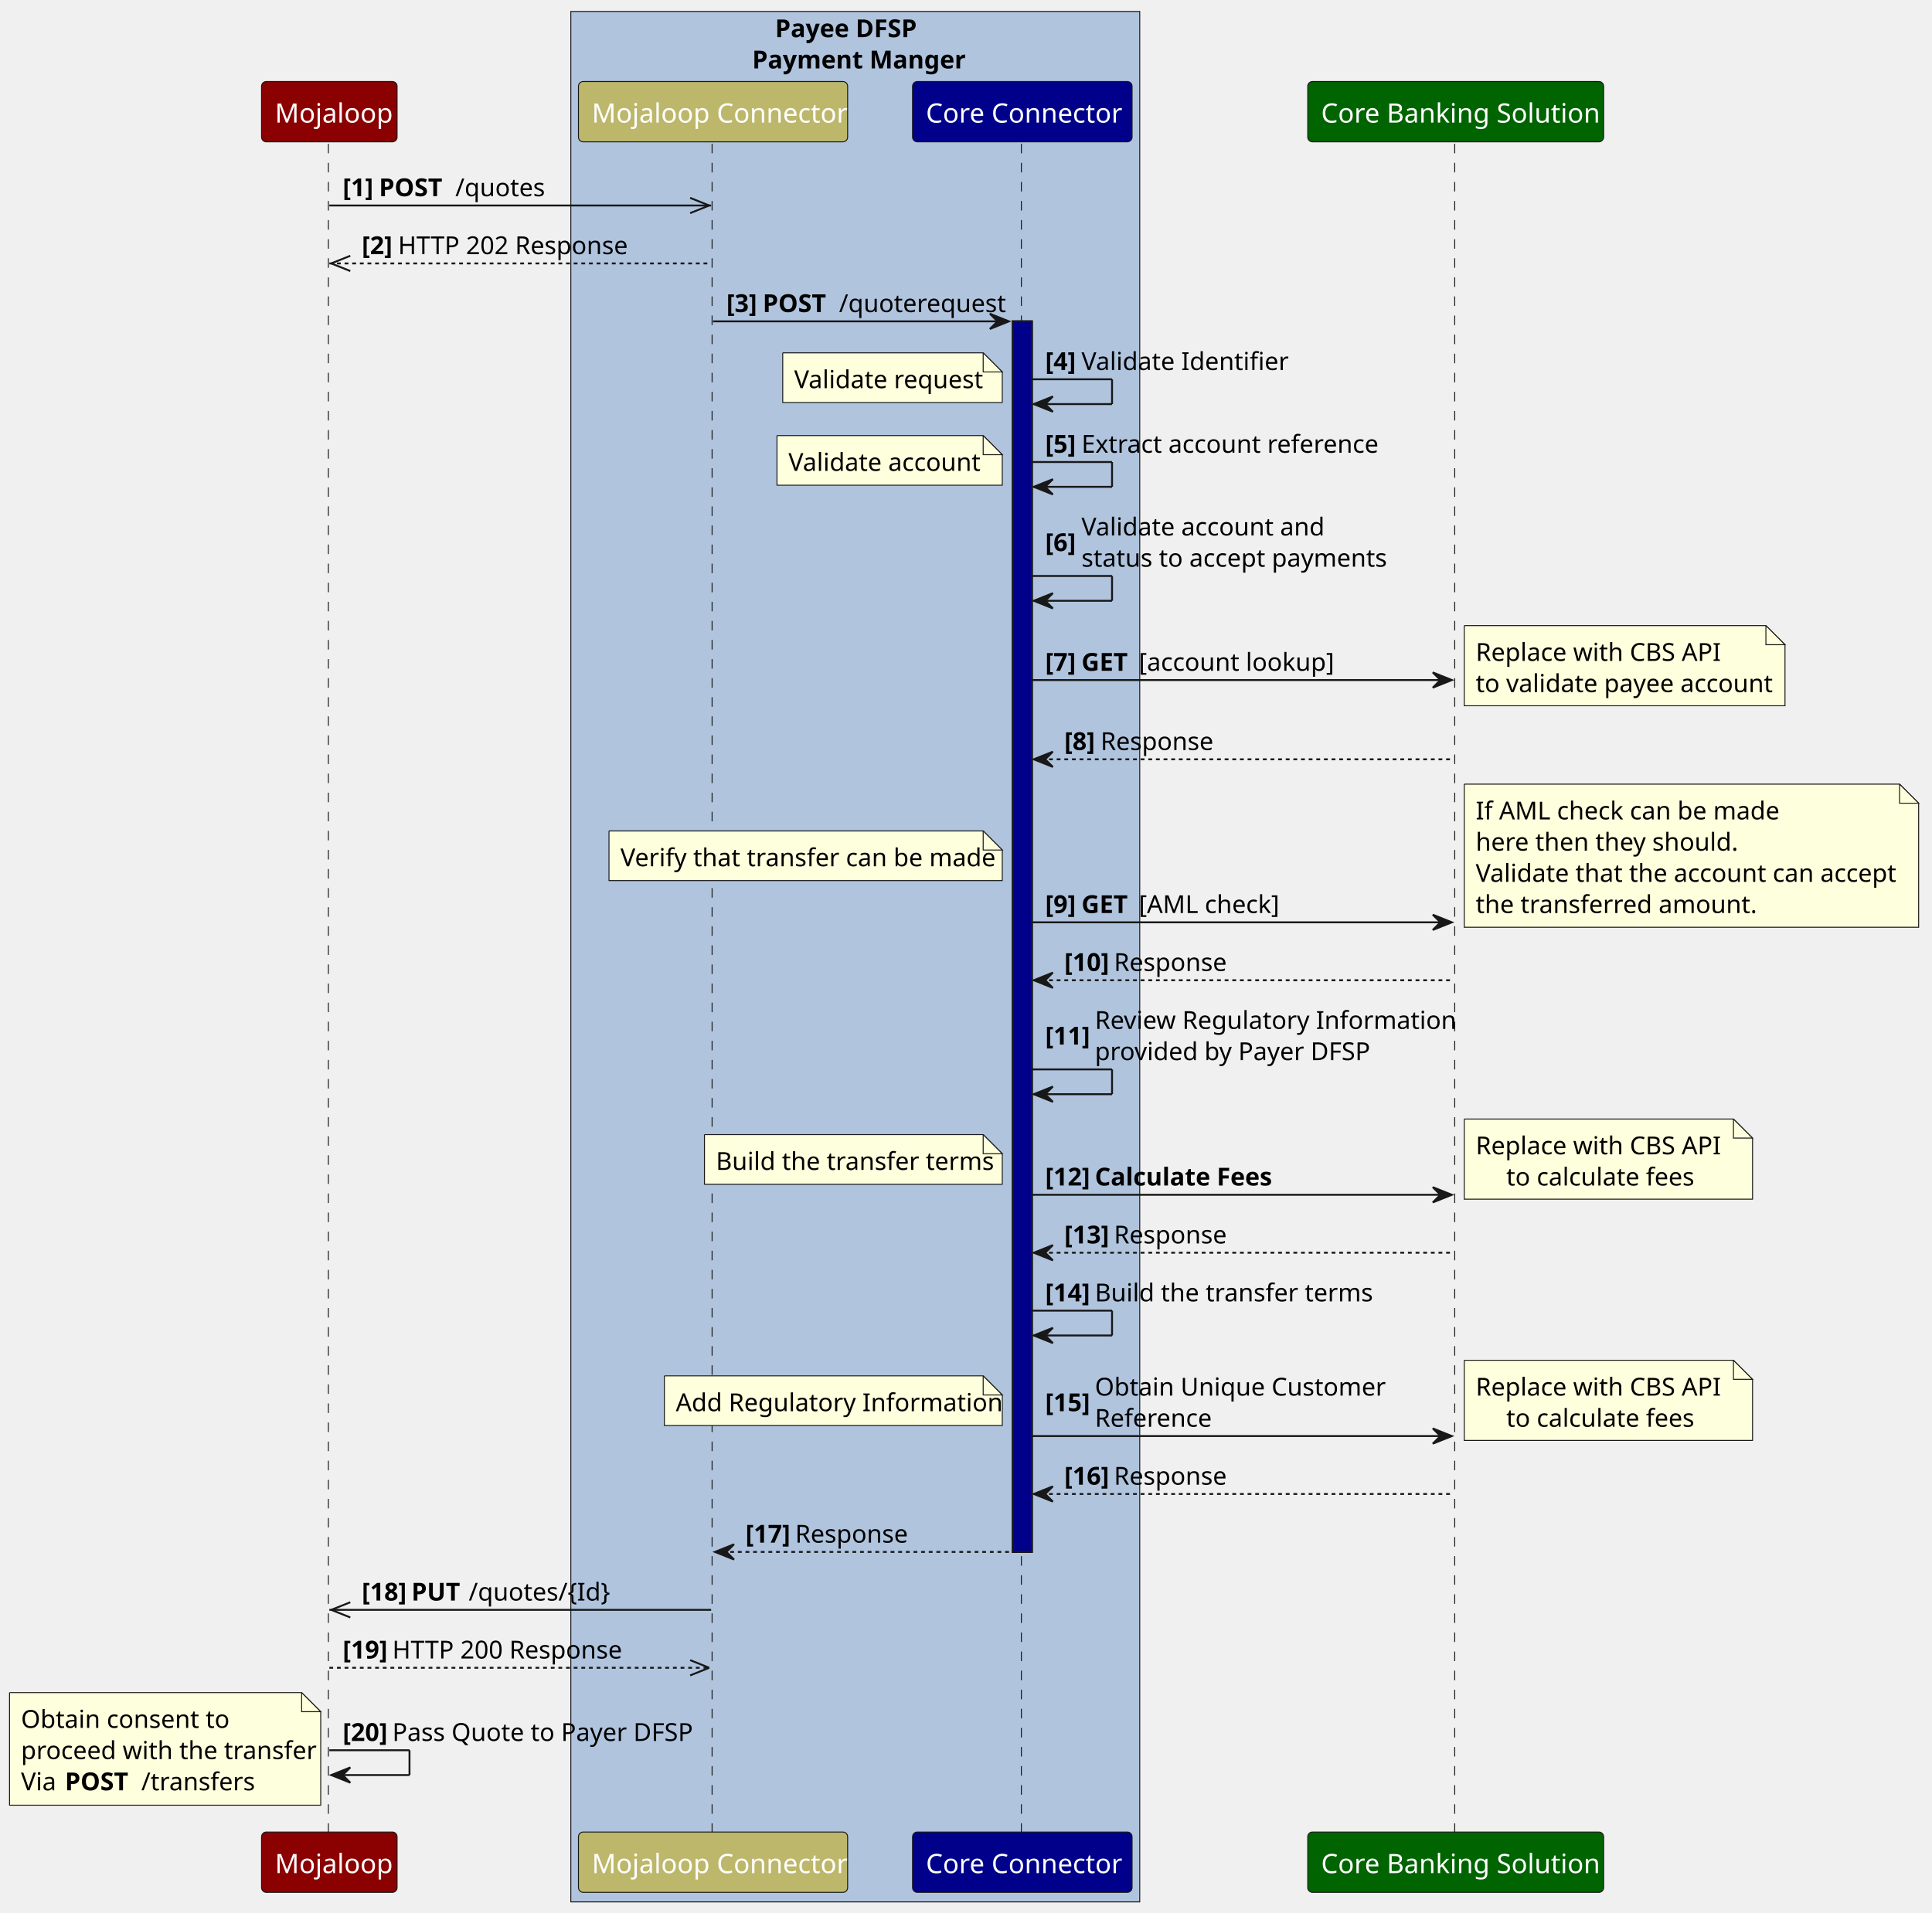
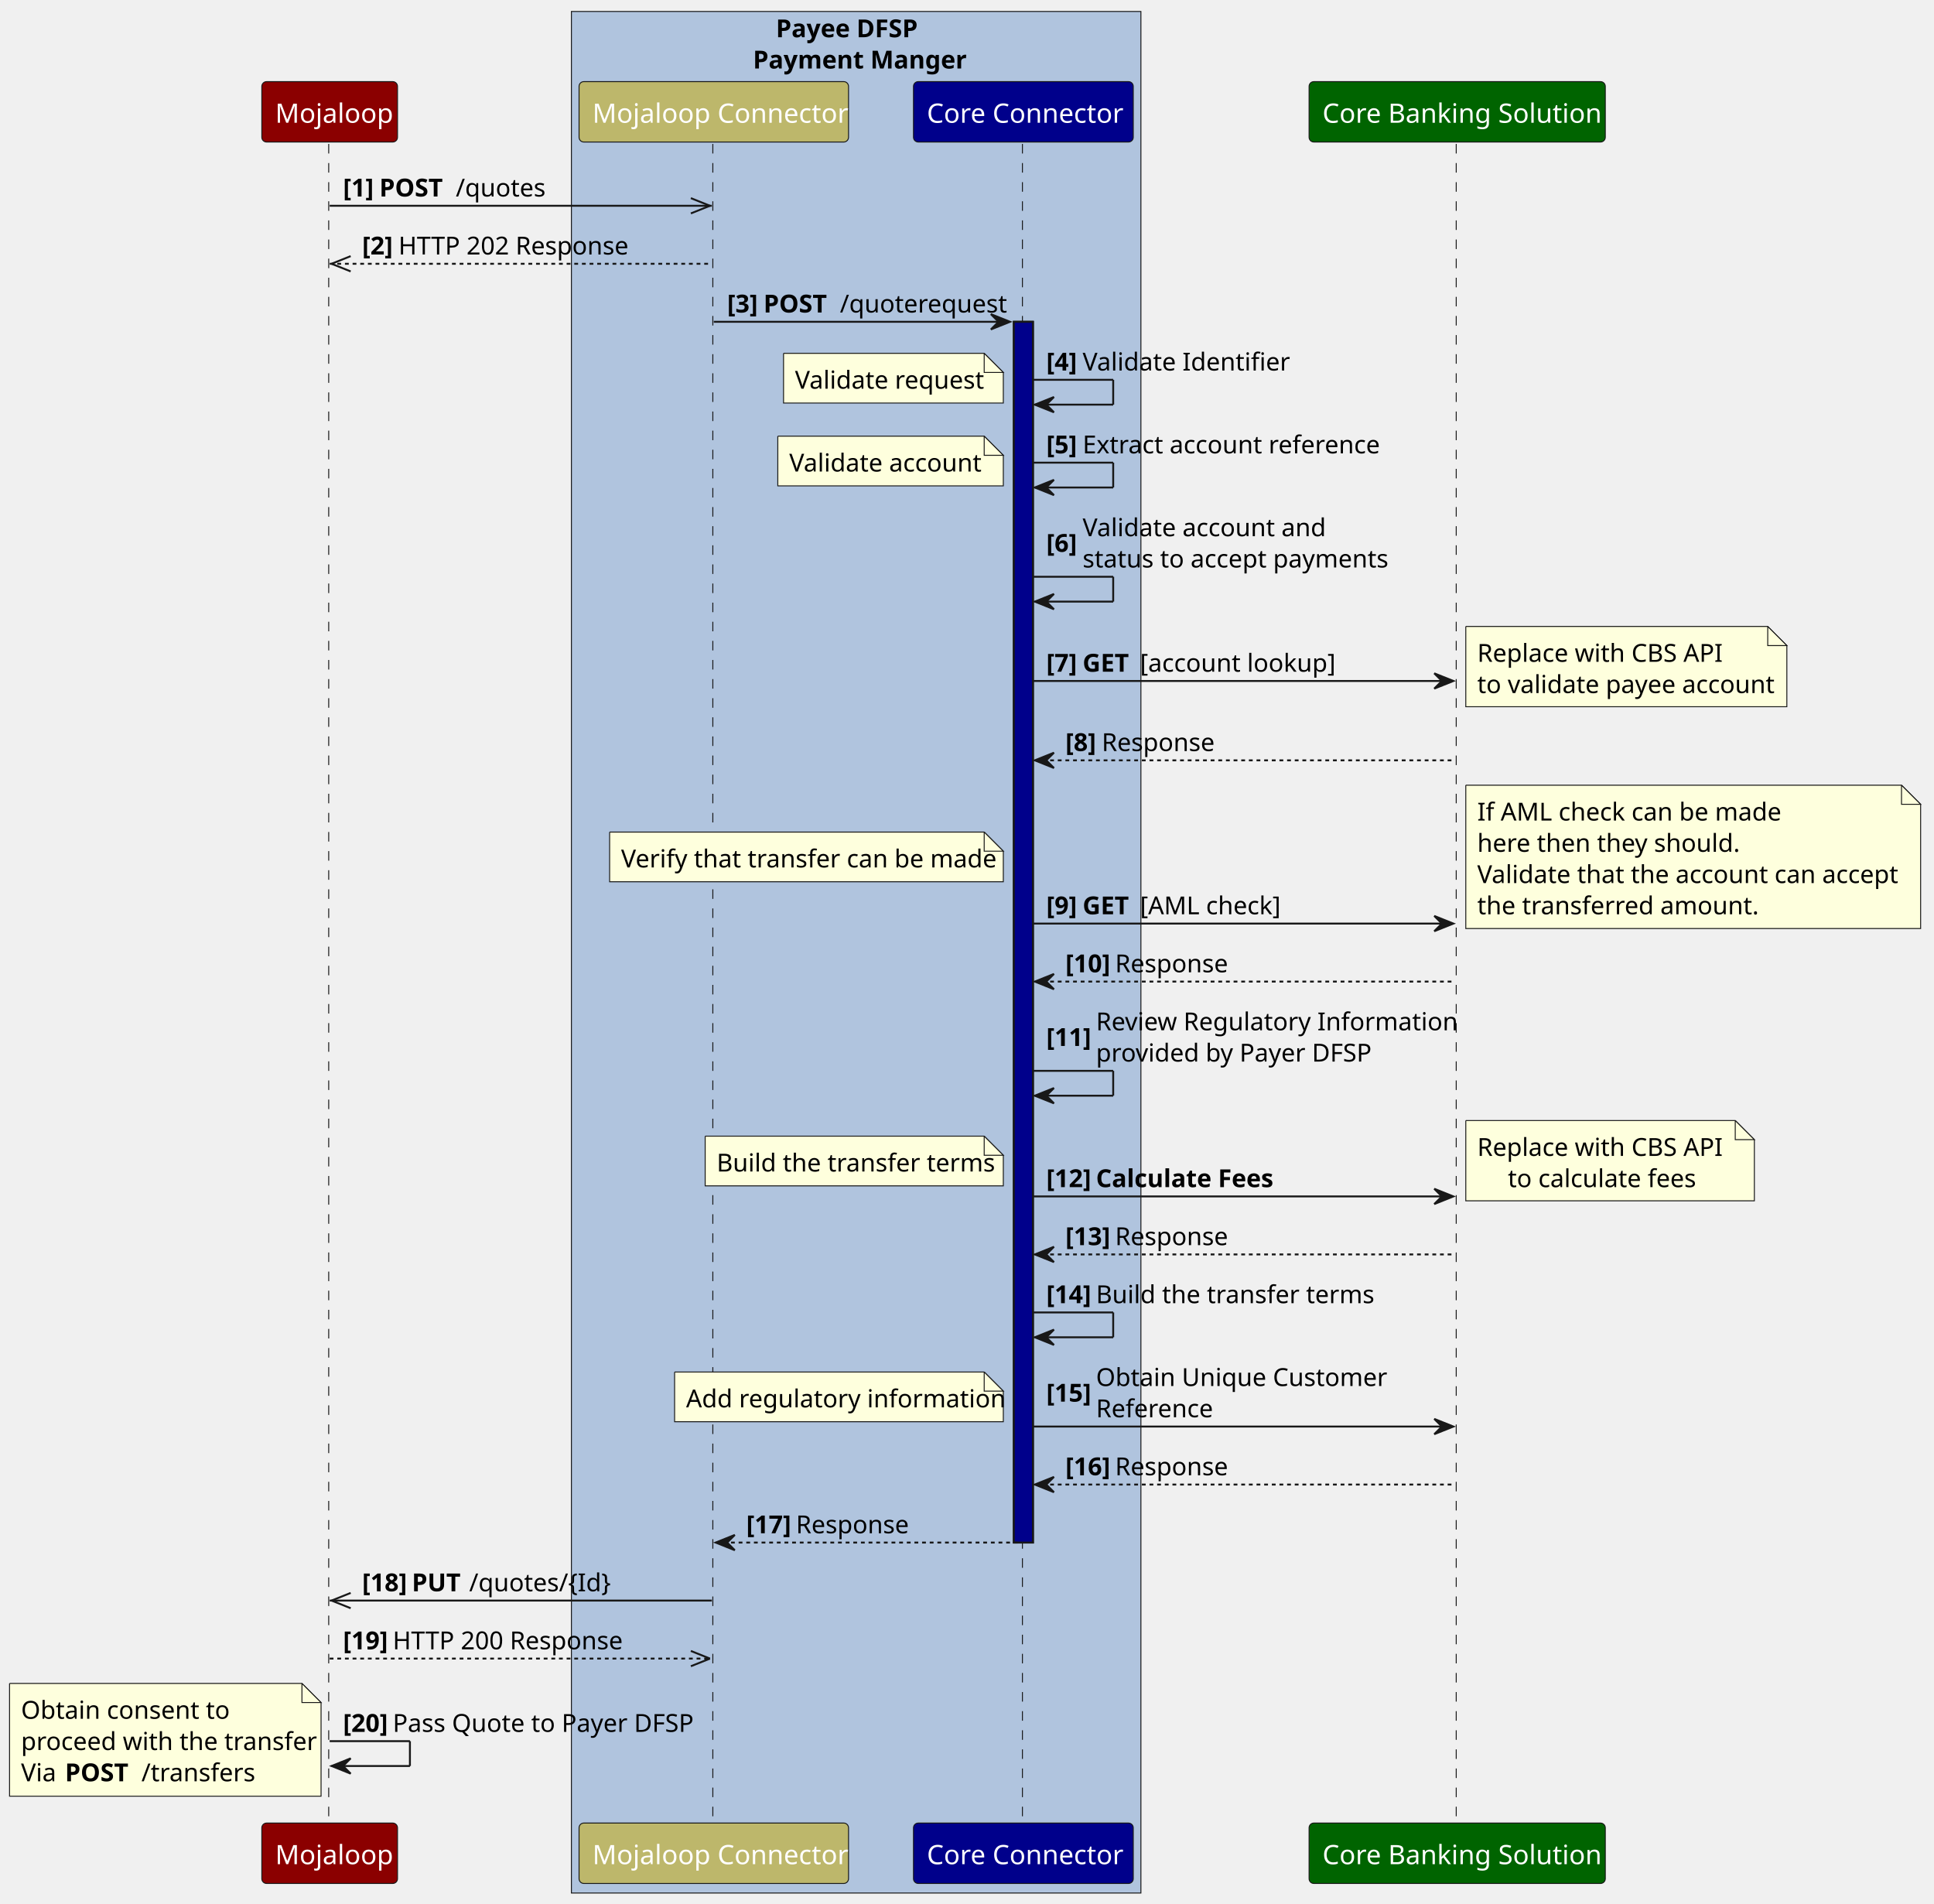
- <svg xmlns="http://www.w3.org/2000/svg" contentStyleType="text/css" height="1002px" preserveAspectRatio="none" style="width:1012px;height:1002px;background:#FFFFFF;" version="1.1" viewBox="0 0 1012 1002" width="1012px" zoomAndPan="magnify">
+ <svg xmlns="http://www.w3.org/2000/svg" contentStyleType="text/css" height="996px" preserveAspectRatio="none" style="width:1012px;height:996px;background:#FFFFFF;" version="1.1" viewBox="0 0 1012 996" width="1012px" zoomAndPan="magnify">
  <defs />
  <g>
-     <rect fill="#B0C4DE" height="990.469" style="stroke:#181818;stroke-width:0.5;" width="298" x="299" y="6" />
+     <rect fill="#B0C4DE" height="984.469" style="stroke:#181818;stroke-width:0.5;" width="298" x="299" y="6" />
    <text fill="#000000" font-family="sans-serif" font-size="13" font-weight="bold" lengthAdjust="spacing" textLength="79" x="406" y="19.495">Payee DFSP</text>
    <text fill="#000000" font-family="sans-serif" font-size="13" font-weight="bold" lengthAdjust="spacing" textLength="108" x="394" y="35.847">Payment Manger</text>
-     <rect fill="#00008B" height="644.734" style="stroke:#181818;stroke-width:1.0;" width="10" x="530.5" y="168.367" />
-     <line style="stroke:#181818;stroke-width:0.5;stroke-dasharray:5.0,5.0;" x1="172" x2="172" y1="75.312" y2="960.859" />
-     <line style="stroke:#181818;stroke-width:0.5;stroke-dasharray:5.0,5.0;" x1="373" x2="373" y1="75.312" y2="960.859" />
-     <line style="stroke:#181818;stroke-width:0.5;stroke-dasharray:5.0,5.0;" x1="535" x2="535" y1="75.312" y2="960.859" />
-     <line style="stroke:#181818;stroke-width:0.5;stroke-dasharray:5.0,5.0;" x1="762" x2="762" y1="75.312" y2="960.859" />
+     <rect fill="#00008B" height="638.734" style="stroke:#181818;stroke-width:1.0;" width="10" x="530.5" y="168.367" />
+     <line style="stroke:#181818;stroke-width:0.5;stroke-dasharray:5.0,5.0;" x1="172" x2="172" y1="75.312" y2="954.859" />
+     <line style="stroke:#181818;stroke-width:0.5;stroke-dasharray:5.0,5.0;" x1="373" x2="373" y1="75.312" y2="954.859" />
+     <line style="stroke:#181818;stroke-width:0.5;stroke-dasharray:5.0,5.0;" x1="535" x2="535" y1="75.312" y2="954.859" />
+     <line style="stroke:#181818;stroke-width:0.5;stroke-dasharray:5.0,5.0;" x1="762" x2="762" y1="75.312" y2="954.859" />
    <rect fill="#8B0000" height="31.609" rx="2.5" ry="2.5" style="stroke:#181818;stroke-width:0.5;" width="71" x="137" y="42.703" />
    <text fill="#FFFFFF" font-family="sans-serif" font-size="14" lengthAdjust="spacing" textLength="57" x="144" y="64.236">Mojaloop</text>
-     <rect fill="#8B0000" height="31.609" rx="2.5" ry="2.5" style="stroke:#181818;stroke-width:0.5;" width="71" x="137" y="959.859" />
-     <text fill="#FFFFFF" font-family="sans-serif" font-size="14" lengthAdjust="spacing" textLength="57" x="144" y="981.393">Mojaloop</text>
+     <rect fill="#8B0000" height="31.609" rx="2.5" ry="2.5" style="stroke:#181818;stroke-width:0.5;" width="71" x="137" y="953.859" />
+     <text fill="#FFFFFF" font-family="sans-serif" font-size="14" lengthAdjust="spacing" textLength="57" x="144" y="975.393">Mojaloop</text>
    <rect fill="#BDB76B" height="31.609" rx="2.5" ry="2.5" style="stroke:#181818;stroke-width:0.5;" width="141" x="303" y="42.703" />
    <text fill="#FFFFFF" font-family="sans-serif" font-size="14" lengthAdjust="spacing" textLength="127" x="310" y="64.236">Mojaloop Connector</text>
-     <rect fill="#BDB76B" height="31.609" rx="2.5" ry="2.5" style="stroke:#181818;stroke-width:0.5;" width="141" x="303" y="959.859" />
-     <text fill="#FFFFFF" font-family="sans-serif" font-size="14" lengthAdjust="spacing" textLength="127" x="310" y="981.393">Mojaloop Connector</text>
+     <rect fill="#BDB76B" height="31.609" rx="2.5" ry="2.5" style="stroke:#181818;stroke-width:0.5;" width="141" x="303" y="953.859" />
+     <text fill="#FFFFFF" font-family="sans-serif" font-size="14" lengthAdjust="spacing" textLength="127" x="310" y="975.393">Mojaloop Connector</text>
    <rect fill="#00008B" height="31.609" rx="2.5" ry="2.5" style="stroke:#181818;stroke-width:0.5;" width="115" x="478" y="42.703" />
    <text fill="#FFFFFF" font-family="sans-serif" font-size="14" lengthAdjust="spacing" textLength="101" x="485" y="64.236">Core Connector</text>
-     <rect fill="#00008B" height="31.609" rx="2.5" ry="2.5" style="stroke:#181818;stroke-width:0.5;" width="115" x="478" y="959.859" />
-     <text fill="#FFFFFF" font-family="sans-serif" font-size="14" lengthAdjust="spacing" textLength="101" x="485" y="981.393">Core Connector</text>
+     <rect fill="#00008B" height="31.609" rx="2.5" ry="2.5" style="stroke:#181818;stroke-width:0.5;" width="115" x="478" y="953.859" />
+     <text fill="#FFFFFF" font-family="sans-serif" font-size="14" lengthAdjust="spacing" textLength="101" x="485" y="975.393">Core Connector</text>
    <rect fill="#006400" height="31.609" rx="2.5" ry="2.5" style="stroke:#181818;stroke-width:0.5;" width="155" x="685" y="42.703" />
    <text fill="#FFFFFF" font-family="sans-serif" font-size="14" lengthAdjust="spacing" textLength="141" x="692" y="64.236">Core Banking Solution</text>
-     <rect fill="#006400" height="31.609" rx="2.5" ry="2.5" style="stroke:#181818;stroke-width:0.5;" width="155" x="685" y="959.859" />
-     <text fill="#FFFFFF" font-family="sans-serif" font-size="14" lengthAdjust="spacing" textLength="141" x="692" y="981.393">Core Banking Solution</text>
-     <rect fill="#00008B" height="644.734" style="stroke:#181818;stroke-width:1.0;" width="10" x="530.5" y="168.367" />
+     <rect fill="#006400" height="31.609" rx="2.5" ry="2.5" style="stroke:#181818;stroke-width:0.5;" width="155" x="685" y="953.859" />
+     <text fill="#FFFFFF" font-family="sans-serif" font-size="14" lengthAdjust="spacing" textLength="141" x="692" y="975.393">Core Banking Solution</text>
+     <rect fill="#00008B" height="638.734" style="stroke:#181818;stroke-width:1.0;" width="10" x="530.5" y="168.367" />
    <line style="stroke:#181818;stroke-width:1.0;" x1="371.5" x2="361.5" y1="107.664" y2="103.664" />
    <line style="stroke:#181818;stroke-width:1.0;" x1="371.5" x2="361.5" y1="107.664" y2="111.664" />
    <line style="stroke:#181818;stroke-width:1.0;" x1="172.5" x2="372.5" y1="107.664" y2="107.664" />
    <text fill="#000000" font-family="sans-serif" font-size="13" font-weight="bold" lengthAdjust="spacing" textLength="15" x="179.5" y="102.808">[1]</text>
    <text fill="#000000" font-family="sans-serif" font-size="13" font-weight="bold" lengthAdjust="spacing" textLength="36" x="198.5" y="102.808">POST</text>
    <text fill="#000000" font-family="sans-serif" font-size="13" lengthAdjust="spacing" textLength="43" x="238.5" y="102.808">/quotes</text>
    <line style="stroke:#181818;stroke-width:1.0;" x1="173.5" x2="183.5" y1="138.016" y2="134.016" />
    <line style="stroke:#181818;stroke-width:1.0;" x1="173.5" x2="183.5" y1="138.016" y2="142.016" />
    <line style="stroke:#181818;stroke-width:1.0;stroke-dasharray:2.0,2.0;" x1="172.5" x2="372.5" y1="138.016" y2="138.016" />
    <text fill="#000000" font-family="sans-serif" font-size="13" font-weight="bold" lengthAdjust="spacing" textLength="15" x="189.5" y="133.159">[2]</text>
    <text fill="#000000" font-family="sans-serif" font-size="13" lengthAdjust="spacing" textLength="119" x="208.5" y="133.159">HTTP 202 Response</text>
    <polygon fill="#181818" points="518.5,164.367,528.5,168.367,518.5,172.367,522.5,168.367" style="stroke:#181818;stroke-width:1.0;" />
    <line style="stroke:#181818;stroke-width:1.0;" x1="373.5" x2="524.5" y1="168.367" y2="168.367" />
    <text fill="#000000" font-family="sans-serif" font-size="13" font-weight="bold" lengthAdjust="spacing" textLength="15" x="380.5" y="163.511">[3]</text>
    <text fill="#000000" font-family="sans-serif" font-size="13" font-weight="bold" lengthAdjust="spacing" textLength="36" x="399.5" y="163.511">POST</text>
    <text fill="#000000" font-family="sans-serif" font-size="13" lengthAdjust="spacing" textLength="79" x="439.5" y="163.511">/quoterequest</text>
    <line style="stroke:#181818;stroke-width:1.0;" x1="540.5" x2="582.5" y1="198.719" y2="198.719" />
    <line style="stroke:#181818;stroke-width:1.0;" x1="582.5" x2="582.5" y1="198.719" y2="211.719" />
    <line style="stroke:#181818;stroke-width:1.0;" x1="541.5" x2="582.5" y1="211.719" y2="211.719" />
    <polygon fill="#181818" points="551.5,207.719,541.5,211.719,551.5,215.719,547.5,211.719" style="stroke:#181818;stroke-width:1.0;" />
    <text fill="#000000" font-family="sans-serif" font-size="13" font-weight="bold" lengthAdjust="spacing" textLength="15" x="547.5" y="193.862">[4]</text>
    <text fill="#000000" font-family="sans-serif" font-size="13" lengthAdjust="spacing" textLength="99" x="566.5" y="193.862">Validate Identifier</text>
    <path d="M410,184.867 L410,210.867 L525,210.867 L525,194.867 L515,184.867 L410,184.867 " fill="#FEFFDD" style="stroke:#181818;stroke-width:0.5;" />
    <path d="M515,184.867 L515,194.867 L525,194.867 L515,184.867 " fill="#FEFFDD" style="stroke:#181818;stroke-width:0.5;" />
    <text fill="#000000" font-family="sans-serif" font-size="13" lengthAdjust="spacing" textLength="94" x="416" y="203.362">Validate request</text>
    <line style="stroke:#181818;stroke-width:1.0;" x1="540.5" x2="582.5" y1="242.07" y2="242.07" />
    <line style="stroke:#181818;stroke-width:1.0;" x1="582.5" x2="582.5" y1="242.07" y2="255.07" />
    <line style="stroke:#181818;stroke-width:1.0;" x1="541.5" x2="582.5" y1="255.07" y2="255.07" />
    <polygon fill="#181818" points="551.5,251.07,541.5,255.07,551.5,259.07,547.5,255.07" style="stroke:#181818;stroke-width:1.0;" />
    <text fill="#000000" font-family="sans-serif" font-size="13" font-weight="bold" lengthAdjust="spacing" textLength="15" x="547.5" y="237.214">[5]</text>
    <text fill="#000000" font-family="sans-serif" font-size="13" lengthAdjust="spacing" textLength="149" x="566.5" y="237.214">Extract account reference</text>
    <path d="M407,228.219 L407,254.219 L525,254.219 L525,238.219 L515,228.219 L407,228.219 " fill="#FEFFDD" style="stroke:#181818;stroke-width:0.5;" />
    <path d="M515,228.219 L515,238.219 L525,238.219 L515,228.219 " fill="#FEFFDD" style="stroke:#181818;stroke-width:0.5;" />
    <text fill="#000000" font-family="sans-serif" font-size="13" lengthAdjust="spacing" textLength="97" x="413" y="246.714">Validate account</text>
    <line style="stroke:#181818;stroke-width:1.0;" x1="540.5" x2="582.5" y1="301.773" y2="301.773" />
    <line style="stroke:#181818;stroke-width:1.0;" x1="582.5" x2="582.5" y1="301.773" y2="314.773" />
    <line style="stroke:#181818;stroke-width:1.0;" x1="541.5" x2="582.5" y1="314.773" y2="314.773" />
    <polygon fill="#181818" points="551.5,310.773,541.5,314.773,551.5,318.773,547.5,314.773" style="stroke:#181818;stroke-width:1.0;" />
    <text fill="#000000" font-family="sans-serif" font-size="13" font-weight="bold" lengthAdjust="spacing" textLength="15" x="547.5" y="288.741">[6]</text>
    <text fill="#000000" font-family="sans-serif" font-size="13" lengthAdjust="spacing" textLength="122" x="566.5" y="280.565">Validate account and</text>
    <text fill="#000000" font-family="sans-serif" font-size="13" lengthAdjust="spacing" textLength="155" x="566.5" y="296.917">status to accept payments</text>
    <polygon fill="#181818" points="750.5,352.301,760.5,356.301,750.5,360.301,754.5,356.301" style="stroke:#181818;stroke-width:1.0;" />
    <line style="stroke:#181818;stroke-width:1.0;" x1="540.5" x2="756.5" y1="356.301" y2="356.301" />
    <text fill="#000000" font-family="sans-serif" font-size="13" font-weight="bold" lengthAdjust="spacing" textLength="15" x="547.5" y="351.444">[7]</text>
    <text fill="#000000" font-family="sans-serif" font-size="13" font-weight="bold" lengthAdjust="spacing" textLength="26" x="566.5" y="351.444">GET</text>
    <text fill="#000000" font-family="sans-serif" font-size="13" lengthAdjust="spacing" textLength="96" x="596.5" y="351.444">[account lookup]</text>
    <path d="M767,327.773 L767,369.773 L935,369.773 L935,337.773 L925,327.773 L767,327.773 " fill="#FEFFDD" style="stroke:#181818;stroke-width:0.5;" />
    <path d="M925,327.773 L925,337.773 L935,337.773 L925,327.773 " fill="#FEFFDD" style="stroke:#181818;stroke-width:0.5;" />
    <text fill="#000000" font-family="sans-serif" font-size="13" lengthAdjust="spacing" textLength="130" x="773" y="346.269">Replace with CBS API</text>
    <text fill="#000000" font-family="sans-serif" font-size="13" lengthAdjust="spacing" textLength="147" x="773" y="362.62">to validate payee account</text>
    <polygon fill="#181818" points="551.5,393.828,541.5,397.828,551.5,401.828,547.5,397.828" style="stroke:#181818;stroke-width:1.0;" />
    <line style="stroke:#181818;stroke-width:1.0;stroke-dasharray:2.0,2.0;" x1="545.5" x2="761.5" y1="397.828" y2="397.828" />
    <text fill="#000000" font-family="sans-serif" font-size="13" font-weight="bold" lengthAdjust="spacing" textLength="15" x="557.5" y="392.972">[8]</text>
    <text fill="#000000" font-family="sans-serif" font-size="13" lengthAdjust="spacing" textLength="58" x="576.5" y="392.972">Response</text>
    <polygon fill="#181818" points="750.5,479.234,760.5,483.234,750.5,487.234,754.5,483.234" style="stroke:#181818;stroke-width:1.0;" />
    <line style="stroke:#181818;stroke-width:1.0;" x1="540.5" x2="756.5" y1="483.234" y2="483.234" />
    <text fill="#000000" font-family="sans-serif" font-size="13" font-weight="bold" lengthAdjust="spacing" textLength="15" x="547.5" y="478.378">[9]</text>
    <text fill="#000000" font-family="sans-serif" font-size="13" font-weight="bold" lengthAdjust="spacing" textLength="26" x="566.5" y="478.378">GET</text>
    <text fill="#000000" font-family="sans-serif" font-size="13" lengthAdjust="spacing" textLength="74" x="596.5" y="478.378">[AML check]</text>
    <path d="M319,435.356 L319,461.356 L525,461.356 L525,445.356 L515,435.356 L319,435.356 " fill="#FEFFDD" style="stroke:#181818;stroke-width:0.5;" />
    <path d="M515,435.356 L515,445.356 L525,445.356 L515,435.356 " fill="#FEFFDD" style="stroke:#181818;stroke-width:0.5;" />
    <text fill="#000000" font-family="sans-serif" font-size="13" lengthAdjust="spacing" textLength="185" x="325" y="453.851">Verify that transfer can be made</text>
    <path d="M767,410.828 L767,485.828 L1005,485.828 L1005,420.828 L995,410.828 L767,410.828 " fill="#FEFFDD" style="stroke:#181818;stroke-width:0.5;" />
    <path d="M995,410.828 L995,420.828 L1005,420.828 L995,410.828 " fill="#FEFFDD" style="stroke:#181818;stroke-width:0.5;" />
    <text fill="#000000" font-family="sans-serif" font-size="13" lengthAdjust="spacing" textLength="155" x="773" y="429.323">If AML check can be made</text>
    <text fill="#000000" font-family="sans-serif" font-size="13" lengthAdjust="spacing" textLength="129" x="773" y="445.675">here then they should.</text>
    <text fill="#000000" font-family="sans-serif" font-size="13" lengthAdjust="spacing" textLength="213" x="773" y="462.026">Validate that the account can accept</text>
    <text fill="#000000" font-family="sans-serif" font-size="13" lengthAdjust="spacing" textLength="134" x="773" y="478.378">the transferred amount.</text>
    <polygon fill="#181818" points="551.5,509.586,541.5,513.586,551.5,517.586,547.5,513.586" style="stroke:#181818;stroke-width:1.0;" />
    <line style="stroke:#181818;stroke-width:1.0;stroke-dasharray:2.0,2.0;" x1="545.5" x2="761.5" y1="513.586" y2="513.586" />
    <text fill="#000000" font-family="sans-serif" font-size="13" font-weight="bold" lengthAdjust="spacing" textLength="22" x="557.5" y="508.729">[10]</text>
    <text fill="#000000" font-family="sans-serif" font-size="13" lengthAdjust="spacing" textLength="58" x="583.5" y="508.729">Response</text>
    <line style="stroke:#181818;stroke-width:1.0;" x1="540.5" x2="582.5" y1="560.289" y2="560.289" />
    <line style="stroke:#181818;stroke-width:1.0;" x1="582.5" x2="582.5" y1="560.289" y2="573.289" />
    <line style="stroke:#181818;stroke-width:1.0;" x1="541.5" x2="582.5" y1="573.289" y2="573.289" />
    <polygon fill="#181818" points="551.5,569.289,541.5,573.289,551.5,577.289,547.5,573.289" style="stroke:#181818;stroke-width:1.0;" />
    <text fill="#000000" font-family="sans-serif" font-size="13" font-weight="bold" lengthAdjust="spacing" textLength="22" x="547.5" y="547.257">[11]</text>
    <text fill="#000000" font-family="sans-serif" font-size="13" lengthAdjust="spacing" textLength="173" x="573.5" y="539.081">Review Regulatory Information</text>
    <text fill="#000000" font-family="sans-serif" font-size="13" lengthAdjust="spacing" textLength="142" x="573.5" y="555.433">provided by Payer DFSP</text>
    <polygon fill="#181818" points="750.5,621.992,760.5,625.992,750.5,629.992,754.5,625.992" style="stroke:#181818;stroke-width:1.0;" />
    <line style="stroke:#181818;stroke-width:1.0;" x1="540.5" x2="756.5" y1="625.992" y2="625.992" />
    <text fill="#000000" font-family="sans-serif" font-size="13" font-weight="bold" lengthAdjust="spacing" textLength="22" x="547.5" y="621.136">[12]</text>
    <text fill="#000000" font-family="sans-serif" font-size="13" font-weight="bold" lengthAdjust="spacing" textLength="94" x="573.5" y="621.136">Calculate Fees</text>
    <path d="M369,594.465 L369,620.465 L525,620.465 L525,604.465 L515,594.465 L369,594.465 " fill="#FEFFDD" style="stroke:#181818;stroke-width:0.5;" />
    <path d="M515,594.465 L515,604.465 L525,604.465 L515,594.465 " fill="#FEFFDD" style="stroke:#181818;stroke-width:0.5;" />
    <text fill="#000000" font-family="sans-serif" font-size="13" lengthAdjust="spacing" textLength="135" x="375" y="612.96">Build the transfer terms</text>
    <path d="M767,586.289 L767,628.289 L918,628.289 L918,596.289 L908,586.289 L767,586.289 " fill="#FEFFDD" style="stroke:#181818;stroke-width:0.5;" />
    <path d="M908,586.289 L908,596.289 L918,596.289 L908,586.289 " fill="#FEFFDD" style="stroke:#181818;stroke-width:0.5;" />
    <text fill="#000000" font-family="sans-serif" font-size="13" lengthAdjust="spacing" textLength="130" x="773" y="604.784">Replace with CBS API</text>
    <text fill="#000000" font-family="sans-serif" font-size="13" lengthAdjust="spacing" textLength="95" x="789" y="621.136">to calculate fees</text>
    <polygon fill="#181818" points="551.5,652.344,541.5,656.344,551.5,660.344,547.5,656.344" style="stroke:#181818;stroke-width:1.0;" />
    <line style="stroke:#181818;stroke-width:1.0;stroke-dasharray:2.0,2.0;" x1="545.5" x2="761.5" y1="656.344" y2="656.344" />
    <text fill="#000000" font-family="sans-serif" font-size="13" font-weight="bold" lengthAdjust="spacing" textLength="22" x="557.5" y="651.487">[13]</text>
    <text fill="#000000" font-family="sans-serif" font-size="13" lengthAdjust="spacing" textLength="58" x="583.5" y="651.487">Response</text>
    <line style="stroke:#181818;stroke-width:1.0;" x1="540.5" x2="582.5" y1="686.695" y2="686.695" />
    <line style="stroke:#181818;stroke-width:1.0;" x1="582.5" x2="582.5" y1="686.695" y2="699.695" />
    <line style="stroke:#181818;stroke-width:1.0;" x1="541.5" x2="582.5" y1="699.695" y2="699.695" />
    <polygon fill="#181818" points="551.5,695.695,541.5,699.695,551.5,703.695,547.5,699.695" style="stroke:#181818;stroke-width:1.0;" />
    <text fill="#000000" font-family="sans-serif" font-size="13" font-weight="bold" lengthAdjust="spacing" textLength="22" x="547.5" y="681.839">[14]</text>
    <text fill="#000000" font-family="sans-serif" font-size="13" lengthAdjust="spacing" textLength="135" x="573.5" y="681.839">Build the transfer terms</text>
-     <polygon fill="#181818" points="750.5,748.398,760.5,752.398,750.5,756.398,754.5,752.398" style="stroke:#181818;stroke-width:1.0;" />
-     <line style="stroke:#181818;stroke-width:1.0;" x1="540.5" x2="756.5" y1="752.398" y2="752.398" />
-     <text fill="#000000" font-family="sans-serif" font-size="13" font-weight="bold" lengthAdjust="spacing" textLength="22" x="547.5" y="739.366">[15]</text>
-     <text fill="#000000" font-family="sans-serif" font-size="13" lengthAdjust="spacing" textLength="142" x="573.5" y="731.19">Obtain Unique Customer</text>
-     <text fill="#000000" font-family="sans-serif" font-size="13" lengthAdjust="spacing" textLength="58" x="573.5" y="747.542">Reference</text>
-     <path d="M348,720.871 L348,746.871 L525,746.871 L525,730.871 L515,720.871 L348,720.871 " fill="#FEFFDD" style="stroke:#181818;stroke-width:0.5;" />
-     <path d="M515,720.871 L515,730.871 L525,730.871 L515,720.871 " fill="#FEFFDD" style="stroke:#181818;stroke-width:0.5;" />
-     <text fill="#000000" font-family="sans-serif" font-size="13" lengthAdjust="spacing" textLength="156" x="354" y="739.366">Add Regulatory Information</text>
-     <path d="M767,712.695 L767,754.695 L918,754.695 L918,722.695 L908,712.695 L767,712.695 " fill="#FEFFDD" style="stroke:#181818;stroke-width:0.5;" />
-     <path d="M908,712.695 L908,722.695 L918,722.695 L908,712.695 " fill="#FEFFDD" style="stroke:#181818;stroke-width:0.5;" />
-     <text fill="#000000" font-family="sans-serif" font-size="13" lengthAdjust="spacing" textLength="130" x="773" y="731.19">Replace with CBS API</text>
-     <text fill="#000000" font-family="sans-serif" font-size="13" lengthAdjust="spacing" textLength="95" x="789" y="747.542">to calculate fees</text>
-     <polygon fill="#181818" points="551.5,778.75,541.5,782.75,551.5,786.75,547.5,782.75" style="stroke:#181818;stroke-width:1.0;" />
-     <line style="stroke:#181818;stroke-width:1.0;stroke-dasharray:2.0,2.0;" x1="545.5" x2="761.5" y1="782.75" y2="782.75" />
-     <text fill="#000000" font-family="sans-serif" font-size="13" font-weight="bold" lengthAdjust="spacing" textLength="22" x="557.5" y="777.894">[16]</text>
-     <text fill="#000000" font-family="sans-serif" font-size="13" lengthAdjust="spacing" textLength="58" x="583.5" y="777.894">Response</text>
-     <polygon fill="#181818" points="384.5,809.102,374.5,813.102,384.5,817.102,380.5,813.102" style="stroke:#181818;stroke-width:1.0;" />
-     <line style="stroke:#181818;stroke-width:1.0;stroke-dasharray:2.0,2.0;" x1="378.5" x2="534.5" y1="813.102" y2="813.102" />
-     <text fill="#000000" font-family="sans-serif" font-size="13" font-weight="bold" lengthAdjust="spacing" textLength="22" x="390.5" y="808.245">[17]</text>
-     <text fill="#000000" font-family="sans-serif" font-size="13" lengthAdjust="spacing" textLength="58" x="416.5" y="808.245">Response</text>
-     <line style="stroke:#181818;stroke-width:1.0;" x1="173.5" x2="183.5" y1="843.453" y2="839.453" />
-     <line style="stroke:#181818;stroke-width:1.0;" x1="173.5" x2="183.5" y1="843.453" y2="847.453" />
-     <line style="stroke:#181818;stroke-width:1.0;" x1="172.5" x2="372.5" y1="843.453" y2="843.453" />
-     <text fill="#000000" font-family="sans-serif" font-size="13" font-weight="bold" lengthAdjust="spacing" textLength="22" x="189.5" y="838.597">[18]</text>
-     <text fill="#000000" font-family="sans-serif" font-size="13" font-weight="bold" lengthAdjust="spacing" textLength="26" x="215.5" y="838.597">PUT</text>
-     <text fill="#000000" font-family="sans-serif" font-size="13" lengthAdjust="spacing" textLength="65" x="245.5" y="838.597">/quotes/{Id}</text>
-     <line style="stroke:#181818;stroke-width:1.0;" x1="371.5" x2="361.5" y1="873.805" y2="869.805" />
-     <line style="stroke:#181818;stroke-width:1.0;" x1="371.5" x2="361.5" y1="873.805" y2="877.805" />
-     <line style="stroke:#181818;stroke-width:1.0;stroke-dasharray:2.0,2.0;" x1="172.5" x2="372.5" y1="873.805" y2="873.805" />
-     <text fill="#000000" font-family="sans-serif" font-size="13" font-weight="bold" lengthAdjust="spacing" textLength="22" x="179.5" y="868.948">[19]</text>
-     <text fill="#000000" font-family="sans-serif" font-size="13" lengthAdjust="spacing" textLength="119" x="205.5" y="868.948">HTTP 200 Response</text>
-     <line style="stroke:#181818;stroke-width:1.0;" x1="172.5" x2="214.5" y1="917.008" y2="917.008" />
-     <line style="stroke:#181818;stroke-width:1.0;" x1="214.5" x2="214.5" y1="917.008" y2="930.008" />
-     <line style="stroke:#181818;stroke-width:1.0;" x1="173.5" x2="214.5" y1="930.008" y2="930.008" />
-     <polygon fill="#181818" points="183.5,926.008,173.5,930.008,183.5,934.008,179.5,930.008" style="stroke:#181818;stroke-width:1.0;" />
-     <text fill="#000000" font-family="sans-serif" font-size="13" font-weight="bold" lengthAdjust="spacing" textLength="22" x="179.5" y="912.151">[20]</text>
-     <text fill="#000000" font-family="sans-serif" font-size="13" lengthAdjust="spacing" textLength="161" x="205.5" y="912.151">Pass Quote to Payer DFSP</text>
-     <path d="M5,886.805 L5,945.805 L168,945.805 L168,896.805 L158,886.805 L5,886.805 " fill="#FEFFDD" style="stroke:#181818;stroke-width:0.5;" />
-     <path d="M158,886.805 L158,896.805 L168,896.805 L158,886.805 " fill="#FEFFDD" style="stroke:#181818;stroke-width:0.5;" />
-     <text fill="#000000" font-family="sans-serif" font-size="13" lengthAdjust="spacing" textLength="103" x="11" y="905.3">Obtain consent to</text>
-     <text fill="#000000" font-family="sans-serif" font-size="13" lengthAdjust="spacing" textLength="142" x="11" y="921.651">proceed with the transfer</text>
-     <text fill="#000000" font-family="sans-serif" font-size="13" lengthAdjust="spacing" textLength="19" x="11" y="938.003">Via</text>
-     <text fill="#000000" font-family="sans-serif" font-size="13" font-weight="bold" lengthAdjust="spacing" textLength="36" x="34" y="938.003">POST</text>
-     <text fill="#000000" font-family="sans-serif" font-size="13" lengthAdjust="spacing" textLength="54" x="74" y="938.003">/transfers</text>
+     <polygon fill="#181818" points="750.5,742.398,760.5,746.398,750.5,750.398,754.5,746.398" style="stroke:#181818;stroke-width:1.0;" />
+     <line style="stroke:#181818;stroke-width:1.0;" x1="540.5" x2="756.5" y1="746.398" y2="746.398" />
+     <text fill="#000000" font-family="sans-serif" font-size="13" font-weight="bold" lengthAdjust="spacing" textLength="22" x="547.5" y="733.366">[15]</text>
+     <text fill="#000000" font-family="sans-serif" font-size="13" lengthAdjust="spacing" textLength="142" x="573.5" y="725.19">Obtain Unique Customer</text>
+     <text fill="#000000" font-family="sans-serif" font-size="13" lengthAdjust="spacing" textLength="58" x="573.5" y="741.542">Reference</text>
+     <path d="M353,717.871 L353,743.871 L525,743.871 L525,727.871 L515,717.871 L353,717.871 " fill="#FEFFDD" style="stroke:#181818;stroke-width:0.5;" />
+     <path d="M515,717.871 L515,727.871 L525,727.871 L515,717.871 " fill="#FEFFDD" style="stroke:#181818;stroke-width:0.5;" />
+     <text fill="#000000" font-family="sans-serif" font-size="13" lengthAdjust="spacing" textLength="151" x="359" y="736.366">Add regulatory information</text>
+     <polygon fill="#181818" points="551.5,772.75,541.5,776.75,551.5,780.75,547.5,776.75" style="stroke:#181818;stroke-width:1.0;" />
+     <line style="stroke:#181818;stroke-width:1.0;stroke-dasharray:2.0,2.0;" x1="545.5" x2="761.5" y1="776.75" y2="776.75" />
+     <text fill="#000000" font-family="sans-serif" font-size="13" font-weight="bold" lengthAdjust="spacing" textLength="22" x="557.5" y="771.894">[16]</text>
+     <text fill="#000000" font-family="sans-serif" font-size="13" lengthAdjust="spacing" textLength="58" x="583.5" y="771.894">Response</text>
+     <polygon fill="#181818" points="384.5,803.102,374.5,807.102,384.5,811.102,380.5,807.102" style="stroke:#181818;stroke-width:1.0;" />
+     <line style="stroke:#181818;stroke-width:1.0;stroke-dasharray:2.0,2.0;" x1="378.5" x2="534.5" y1="807.102" y2="807.102" />
+     <text fill="#000000" font-family="sans-serif" font-size="13" font-weight="bold" lengthAdjust="spacing" textLength="22" x="390.5" y="802.245">[17]</text>
+     <text fill="#000000" font-family="sans-serif" font-size="13" lengthAdjust="spacing" textLength="58" x="416.5" y="802.245">Response</text>
+     <line style="stroke:#181818;stroke-width:1.0;" x1="173.5" x2="183.5" y1="837.453" y2="833.453" />
+     <line style="stroke:#181818;stroke-width:1.0;" x1="173.5" x2="183.5" y1="837.453" y2="841.453" />
+     <line style="stroke:#181818;stroke-width:1.0;" x1="172.5" x2="372.5" y1="837.453" y2="837.453" />
+     <text fill="#000000" font-family="sans-serif" font-size="13" font-weight="bold" lengthAdjust="spacing" textLength="22" x="189.5" y="832.597">[18]</text>
+     <text fill="#000000" font-family="sans-serif" font-size="13" font-weight="bold" lengthAdjust="spacing" textLength="26" x="215.5" y="832.597">PUT</text>
+     <text fill="#000000" font-family="sans-serif" font-size="13" lengthAdjust="spacing" textLength="65" x="245.5" y="832.597">/quotes/{Id}</text>
+     <line style="stroke:#181818;stroke-width:1.0;" x1="371.5" x2="361.5" y1="867.805" y2="863.805" />
+     <line style="stroke:#181818;stroke-width:1.0;" x1="371.5" x2="361.5" y1="867.805" y2="871.805" />
+     <line style="stroke:#181818;stroke-width:1.0;stroke-dasharray:2.0,2.0;" x1="172.5" x2="372.5" y1="867.805" y2="867.805" />
+     <text fill="#000000" font-family="sans-serif" font-size="13" font-weight="bold" lengthAdjust="spacing" textLength="22" x="179.5" y="862.948">[19]</text>
+     <text fill="#000000" font-family="sans-serif" font-size="13" lengthAdjust="spacing" textLength="119" x="205.5" y="862.948">HTTP 200 Response</text>
+     <line style="stroke:#181818;stroke-width:1.0;" x1="172.5" x2="214.5" y1="911.008" y2="911.008" />
+     <line style="stroke:#181818;stroke-width:1.0;" x1="214.5" x2="214.5" y1="911.008" y2="924.008" />
+     <line style="stroke:#181818;stroke-width:1.0;" x1="173.5" x2="214.5" y1="924.008" y2="924.008" />
+     <polygon fill="#181818" points="183.5,920.008,173.5,924.008,183.5,928.008,179.5,924.008" style="stroke:#181818;stroke-width:1.0;" />
+     <text fill="#000000" font-family="sans-serif" font-size="13" font-weight="bold" lengthAdjust="spacing" textLength="22" x="179.5" y="906.151">[20]</text>
+     <text fill="#000000" font-family="sans-serif" font-size="13" lengthAdjust="spacing" textLength="161" x="205.5" y="906.151">Pass Quote to Payer DFSP</text>
+     <path d="M5,880.805 L5,939.805 L168,939.805 L168,890.805 L158,880.805 L5,880.805 " fill="#FEFFDD" style="stroke:#181818;stroke-width:0.5;" />
+     <path d="M158,880.805 L158,890.805 L168,890.805 L158,880.805 " fill="#FEFFDD" style="stroke:#181818;stroke-width:0.5;" />
+     <text fill="#000000" font-family="sans-serif" font-size="13" lengthAdjust="spacing" textLength="103" x="11" y="899.3">Obtain consent to</text>
+     <text fill="#000000" font-family="sans-serif" font-size="13" lengthAdjust="spacing" textLength="142" x="11" y="915.651">proceed with the transfer</text>
+     <text fill="#000000" font-family="sans-serif" font-size="13" lengthAdjust="spacing" textLength="19" x="11" y="932.003">Via</text>
+     <text fill="#000000" font-family="sans-serif" font-size="13" font-weight="bold" lengthAdjust="spacing" textLength="36" x="34" y="932.003">POST</text>
+     <text fill="#000000" font-family="sans-serif" font-size="13" lengthAdjust="spacing" textLength="54" x="74" y="932.003">/transfers</text>
  </g>
</svg>
